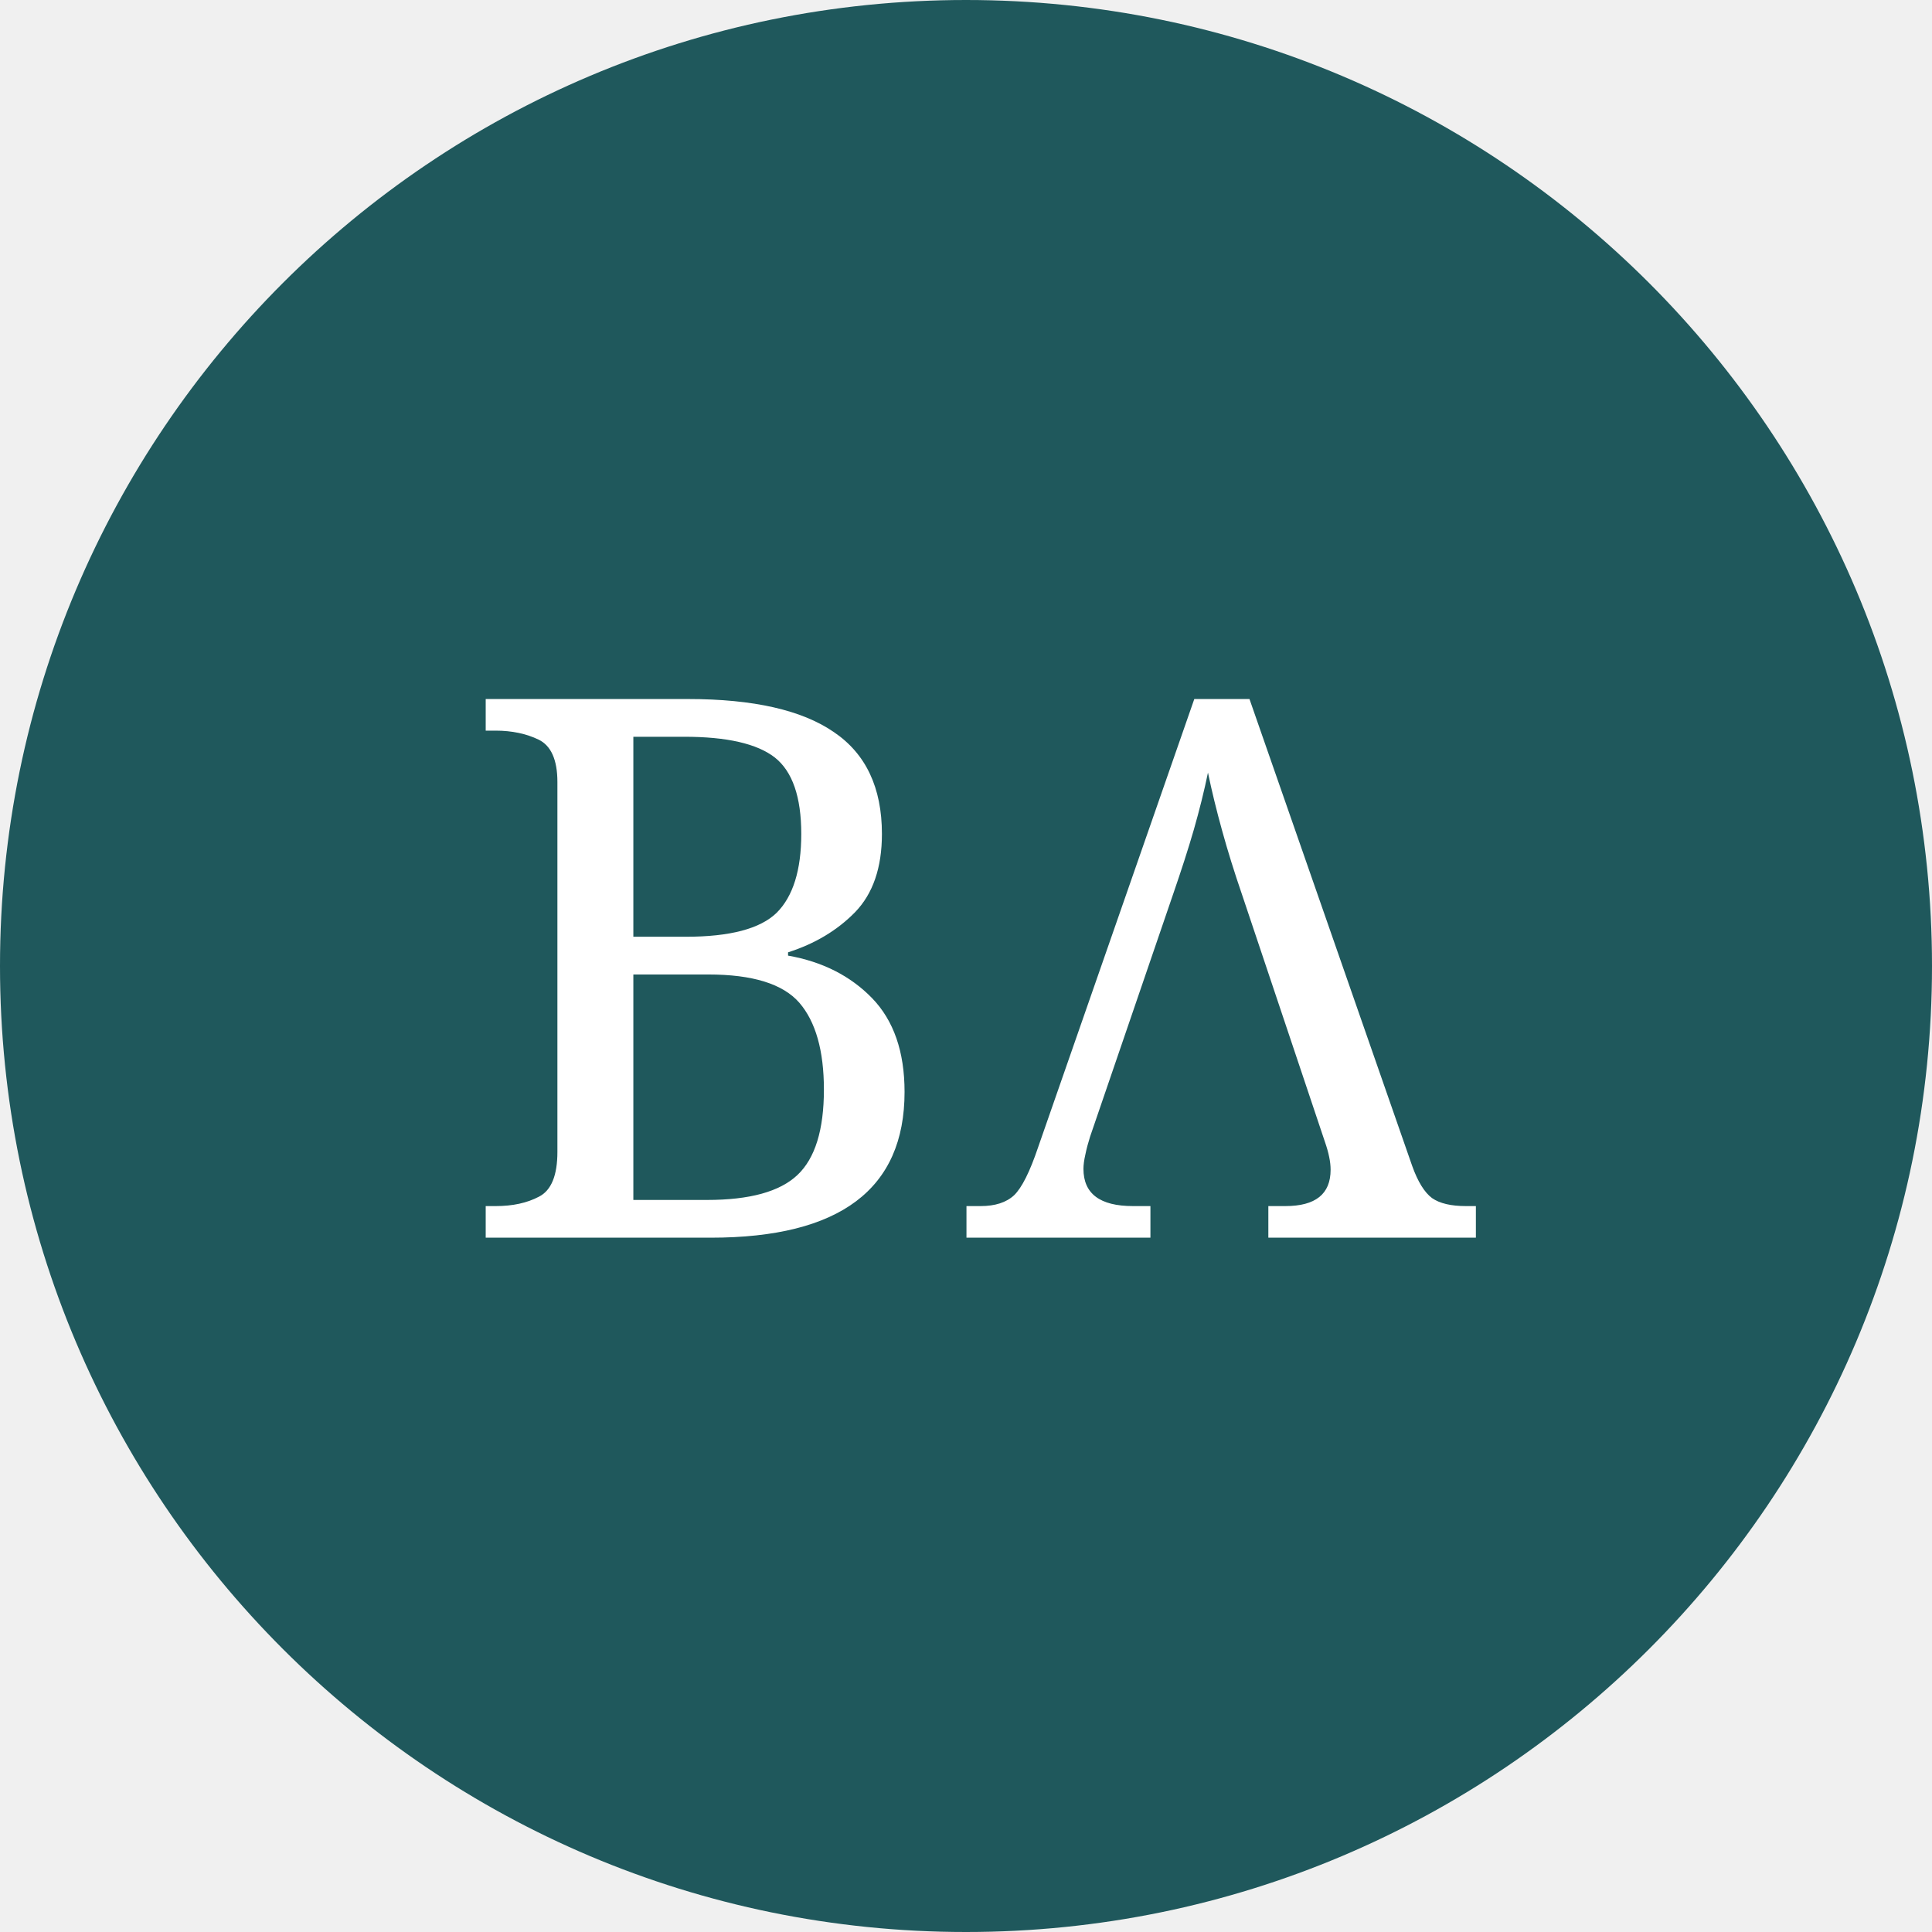
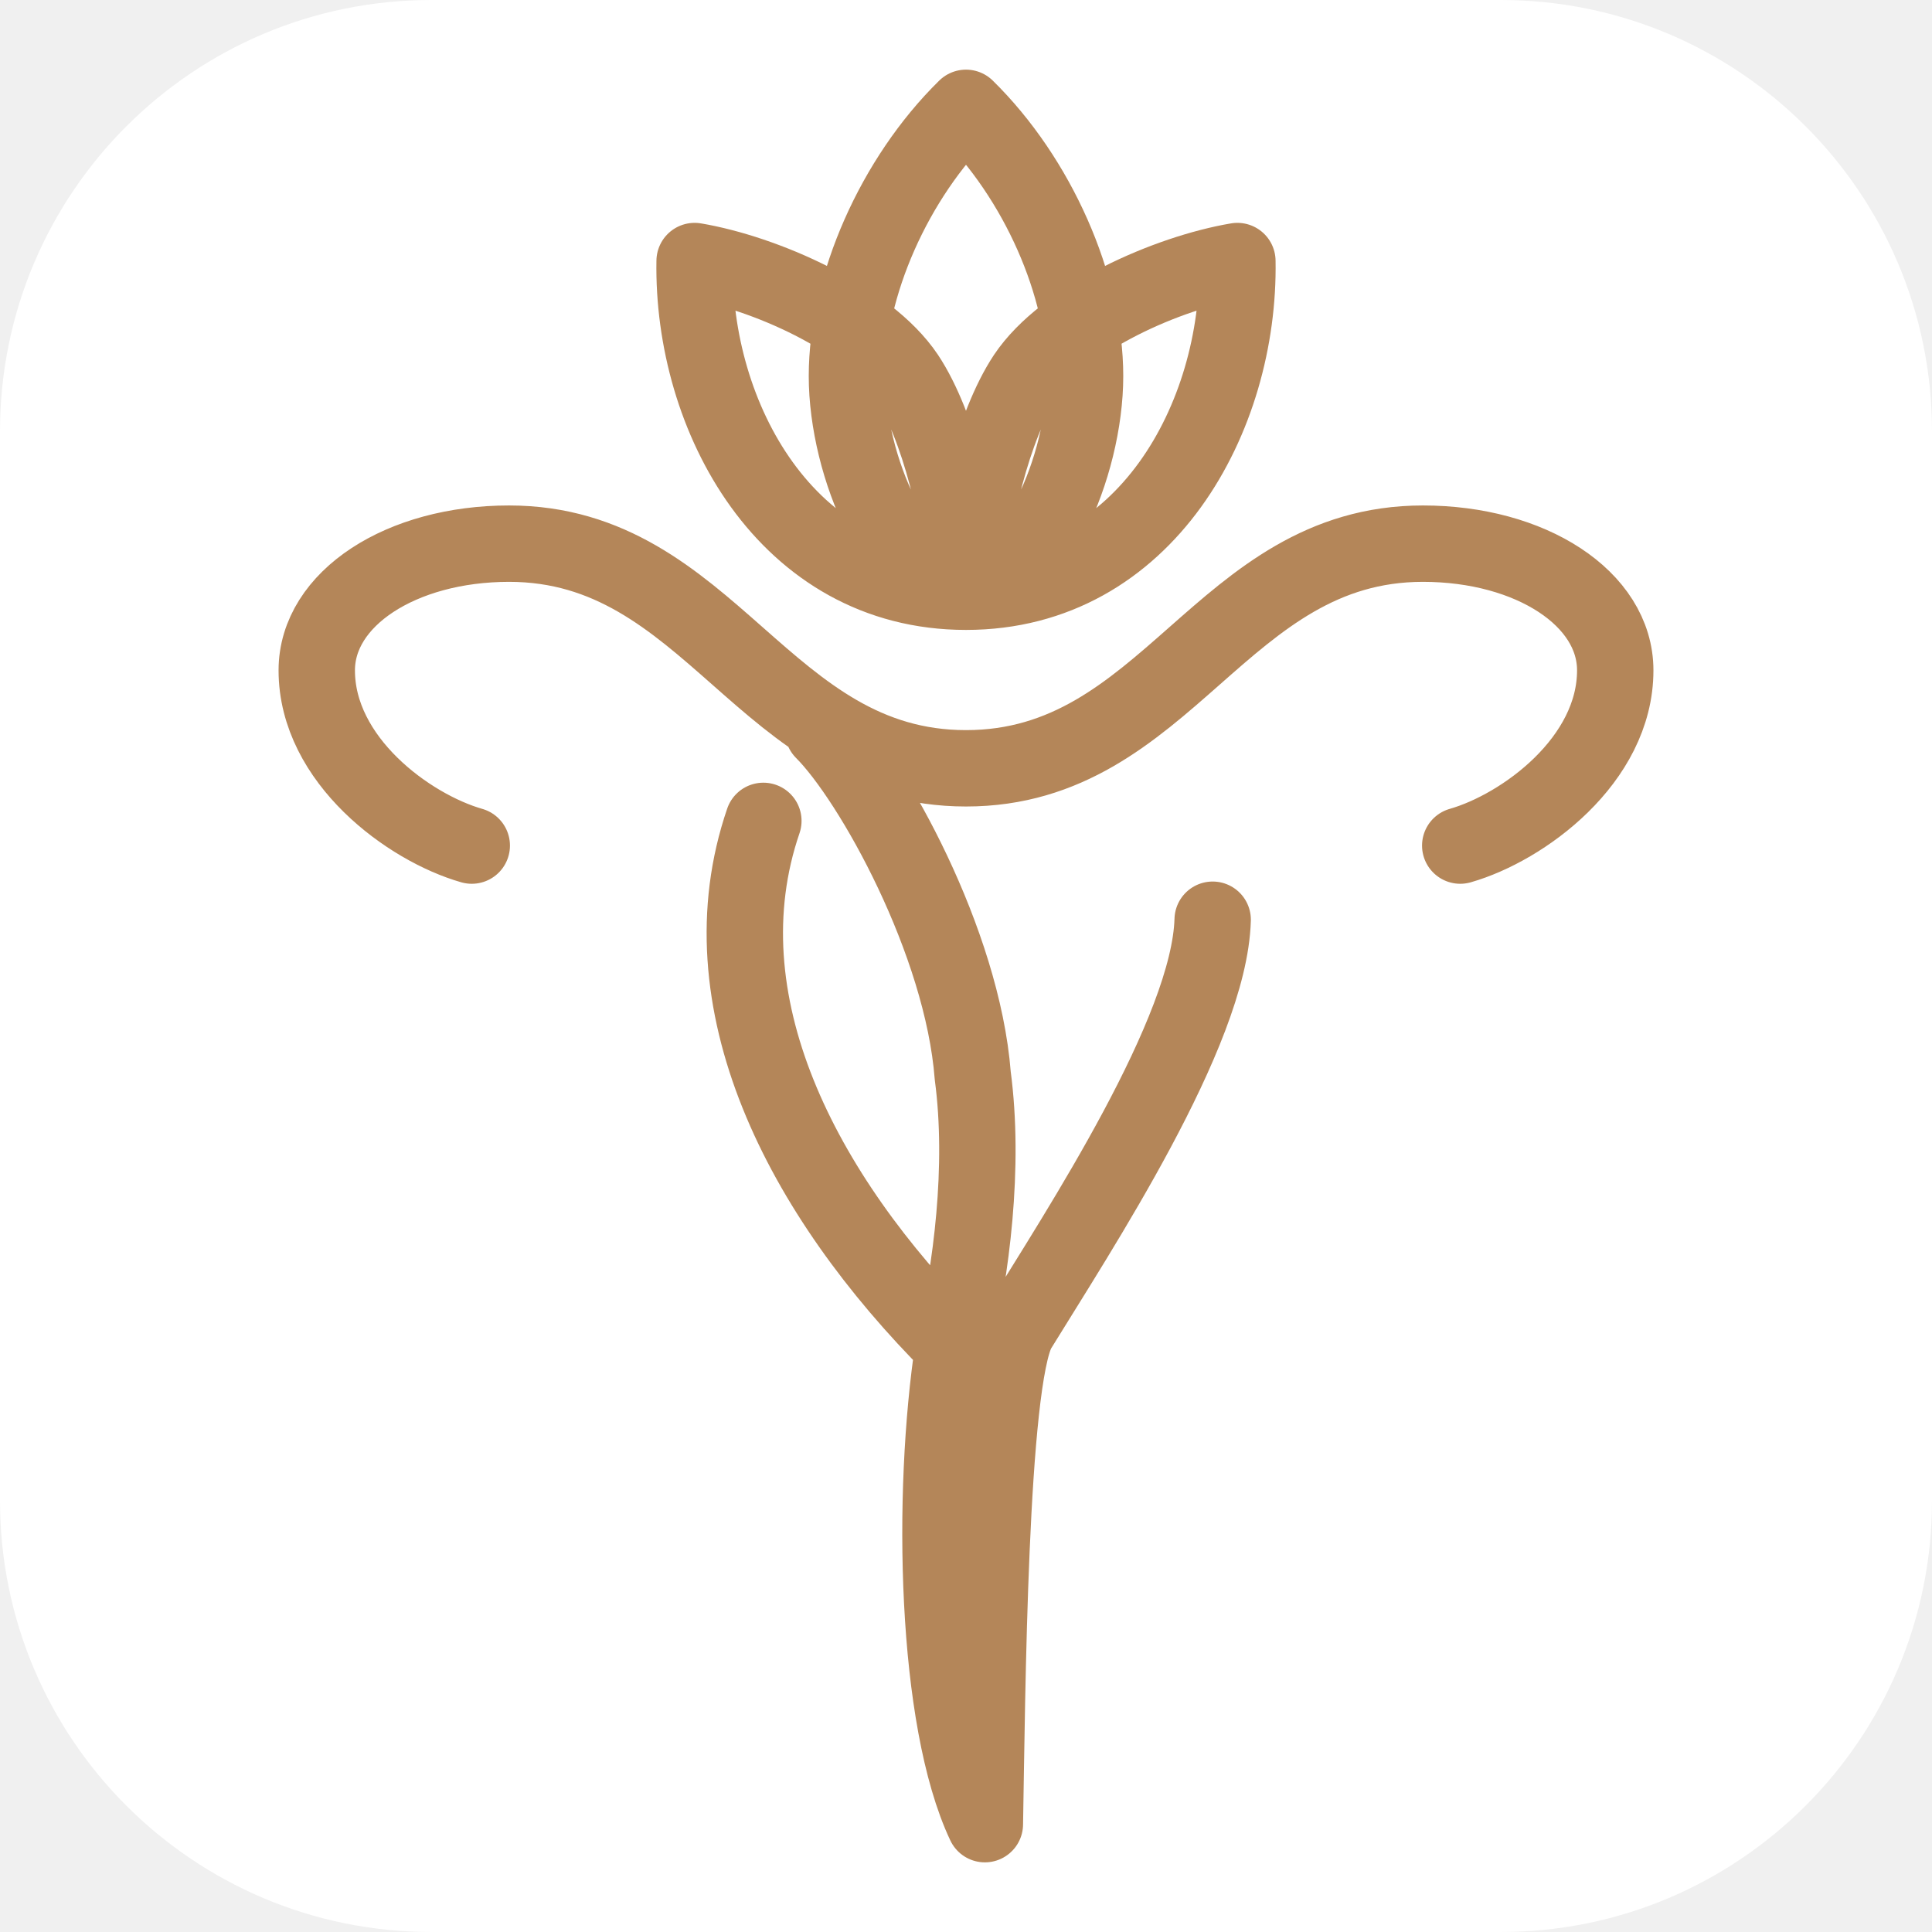
- <svg xmlns="http://www.w3.org/2000/svg" viewBox="0 0 64 64">
-   <circle cx="32" cy="32" r="32" fill="#1F585C" />
-   <text x="32" y="41" text-anchor="middle" font-family="Georgia, 'Noto Serif', serif" font-size="25" fill="#ffffff" letter-spacing="1">ΒΛ</text>
+ <svg xmlns="http://www.w3.org/2000/svg" viewBox="-28.2 2.3 430 430">
+   <rect x="-28.2" y="2.3" width="430" height="430" rx="96" fill="#FFFFFF" />
+   <path d="M186.8 134.0 C201.8 133.0 213.3 106.0 213.3 86.0 C213.3 66.0 202.8 42.0 186.8 26.3 M186.8 134.0 C171.8 133.0 160.3 106.0 160.3 86.0 C160.3 66.0 170.8 42.0 186.8 26.3 M247.2 60.4 C231.8 63.0 208.8 73.0 200.1 86.0 C192.8 97.0 187.8 118.0 186.8 134.0 M247.2 60.4 C247.8 95.0 226.8 134.0 186.8 134.0 M126.4 60.4 C141.8 63.0 164.8 73.0 173.5 86.0 C180.8 97.0 185.8 118.0 186.8 134.0 M126.4 60.4 C125.8 95.0 146.8 134.0 186.8 134.0 M76.8 190.5 C62.8 186.5 42.3 171.5 42.3 151.5 C42.3 135.5 61.1 123.3 85.1 123.3 C130.1 123.3 141.8 173.3 186.8 173.3 C231.8 173.3 243.5 123.3 288.5 123.3 C312.5 123.3 331.3 135.5 331.3 151.5 C331.3 171.5 310.8 186.5 296.8 190.5 M155.0 165.0 C166.0 176.0 186.0 212.0 188.3 241.7 C191.0 262.0 188.0 285.0 184.0 302.0 C179.0 335.0 180.0 385.0 191.0 408.3 M241.7 207.0 C241.0 232.0 212.0 276.0 198.3 298.3 C192.0 310.0 191.5 380.0 191.0 408.3 M141.7 185.0 C128.0 225.0 150.0 268.0 184.0 302.0" fill="none" stroke="#B48659" stroke-width="17" stroke-linecap="round" stroke-linejoin="round" />
</svg>
